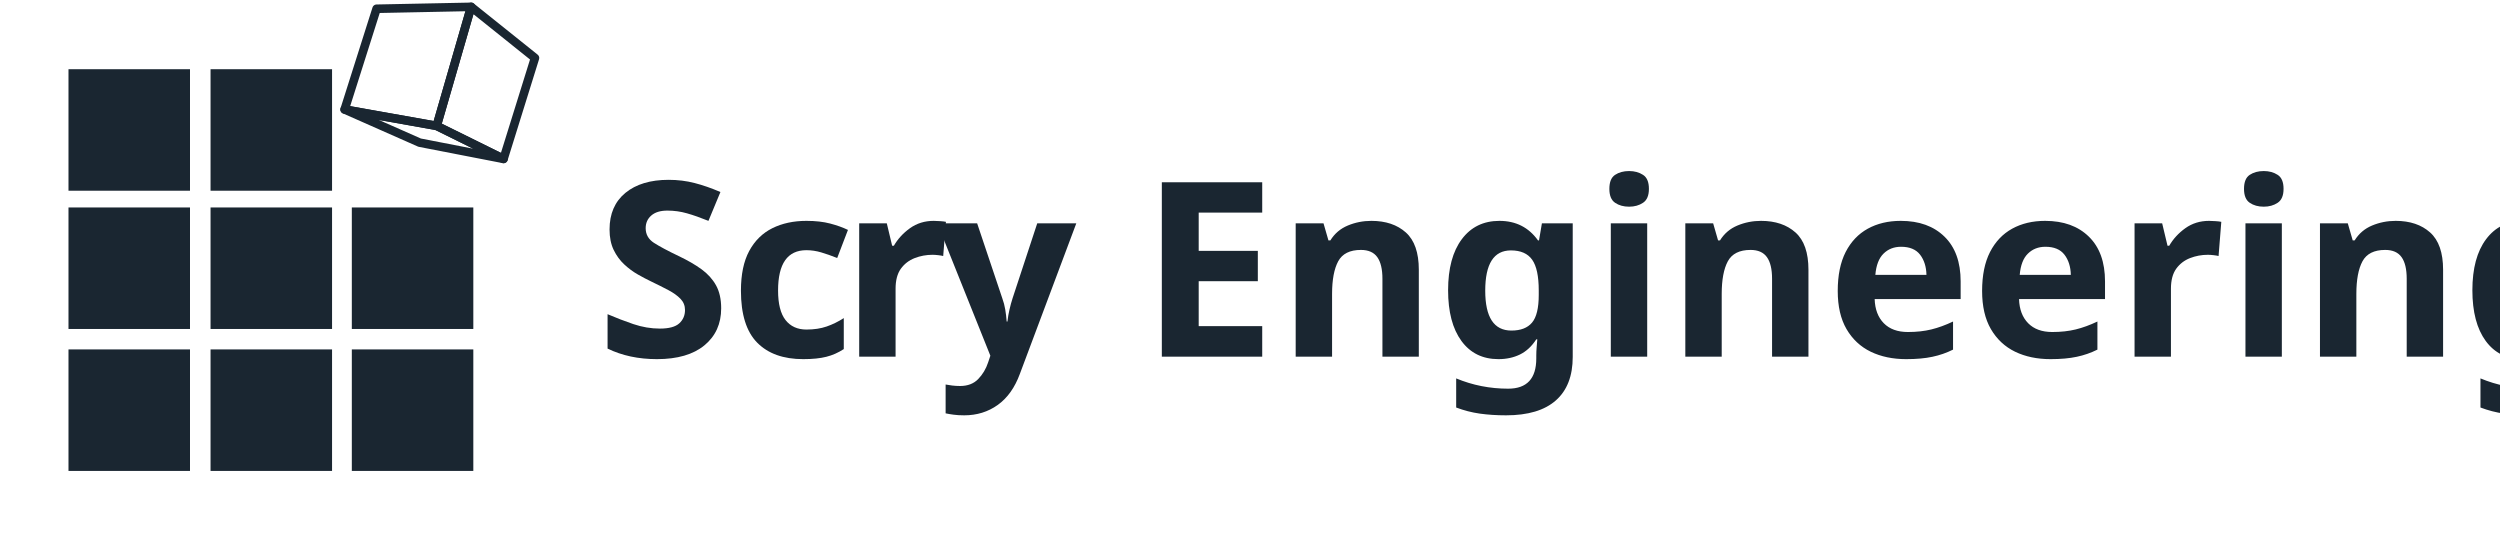
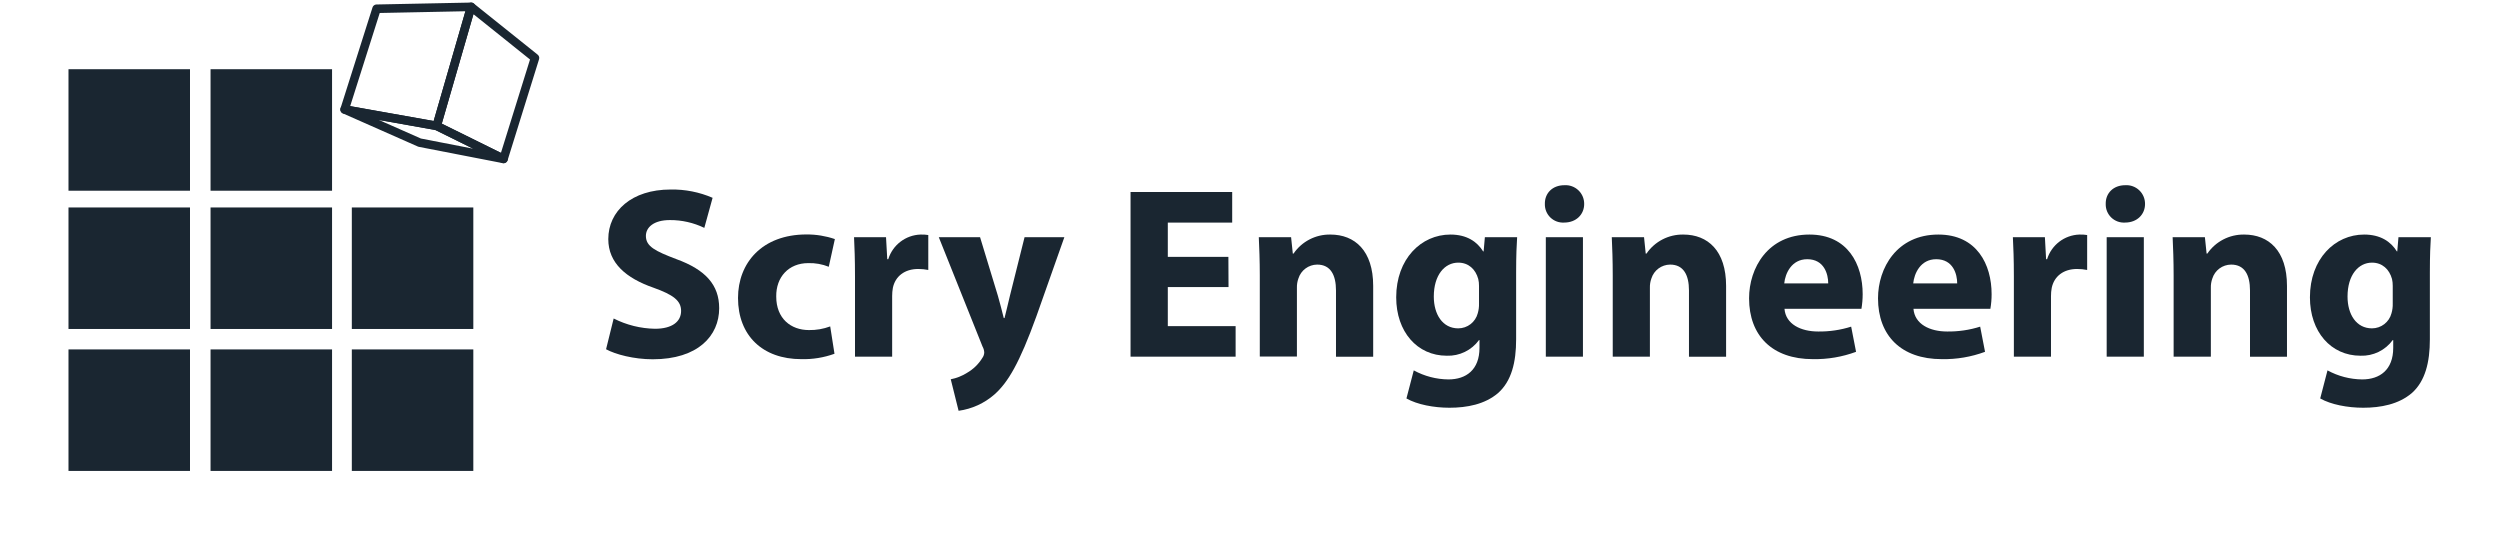
<svg xmlns="http://www.w3.org/2000/svg" id="Layer_1" data-name="Layer 1" viewBox="0 0 730 158">
  <defs>
-     <style>.cls-1,.cls-3{fill:#1a2631;}.cls-2{fill:none;stroke:#1a2631;stroke-linecap:round;stroke-linejoin:round;stroke-width:2.5px;}.cls-3{font-size:71.33px;font-family:MyriadPro-Bold, Myriad Pro;font-weight:700;letter-spacing:0.01em;}.cls-4{letter-spacing:0em;}.cls-5{letter-spacing:0.02em;}.cls-6{letter-spacing:0em;}</style>
+     <style>.cls-1{fill:#1a2631;}.cls-2{fill:none;stroke:#1a2631;stroke-linecap:round;stroke-linejoin:round;stroke-width:2.5px;}</style>
  </defs>
  <rect class="cls-1" x="61.48" y="60.59" width="35.48" height="35.48" transform="translate(158.44 156.65) rotate(180)" />
  <rect class="cls-1" x="20" y="60.59" width="35.48" height="35.48" transform="translate(75.48 156.65) rotate(180)" />
  <rect class="cls-1" x="61.48" y="20.21" width="35.48" height="35.48" transform="translate(158.44 75.9) rotate(180)" />
  <polygon class="cls-2" points="147.03 46.41 127.51 36.76 137.57 2 156.21 16.93 147.03 46.41" />
  <polygon class="cls-2" points="147.03 46.41 127.51 36.76 100.63 31.97 122.53 41.65 147.03 46.41" />
  <polygon class="cls-2" points="100.63 31.97 127.51 36.76 137.57 2 109.96 2.56 100.63 31.97" />
  <rect class="cls-1" x="20" y="20.21" width="35.48" height="35.48" transform="translate(75.48 75.9) rotate(180)" />
  <rect class="cls-1" x="102.74" y="60.59" width="35.48" height="35.48" transform="translate(240.95 156.65) rotate(180)" />
  <rect class="cls-1" x="61.48" y="102.04" width="35.48" height="35.48" transform="translate(158.44 239.55) rotate(180)" />
  <rect class="cls-1" x="20" y="102.04" width="35.48" height="35.48" transform="translate(75.48 239.55) rotate(180)" />
  <rect class="cls-1" x="102.74" y="102.04" width="35.48" height="35.48" transform="translate(240.95 239.55) rotate(180)" />
-   <text class="cls-3" transform="translate(174.13 104.15)">S<tspan class="cls-4" x="39.02" y="0">c</tspan>
-     <tspan class="cls-5" x="71.19" y="0">r</tspan>
-     <tspan class="cls-6" x="99.57" y="0">y Engineering</tspan>
-   </text>
+   <path class="cls-1" d="M179.19,93a27.74,27.74,0,0,0,12.06,3c5,0,7.63-2.07,7.63-5.21,0-3-2.28-4.71-8.06-6.78-8-2.78-13.2-7.2-13.2-14.19,0-8.2,6.85-14.48,18.19-14.48a29.53,29.53,0,0,1,12.27,2.42l-2.42,8.78a22.84,22.84,0,0,0-10.06-2.28c-4.71,0-7,2.13-7,4.63,0,3.07,2.71,4.42,8.91,6.78C206,78.76,210,83.18,210,90c0,8.06-6.21,14.91-19.4,14.91-5.5,0-10.92-1.43-13.63-2.93Z" />
+   <path class="cls-1" d="M243.67,103.3a26.53,26.53,0,0,1-9.7,1.57C222.7,104.87,215.5,98,215.5,87c0-10.2,7-18.54,20-18.54a25.13,25.13,0,0,1,8.28,1.35L242,77.9A14.83,14.83,0,0,0,236,76.83c-5.71,0-9.42,4.07-9.34,9.77,0,6.42,4.28,9.78,9.55,9.78a16.78,16.78,0,0,0,6.21-1.07Z" />
+   <path class="cls-1" d="M249.66,80.75c0-5.13-.14-8.48-.28-11.48h9.34l.36,6.42h.29a10.23,10.23,0,0,1,9.41-7.2,11.33,11.33,0,0,1,2.28.14v10.2a15.64,15.64,0,0,0-2.92-.29c-4,0-6.71,2.14-7.42,5.5a13,13,0,0,0-.21,2.42v17.69H249.66Z" />
+   <path class="cls-1" d="M286.18,69.27l5.21,17.12c.57,2.07,1.28,4.64,1.71,6.49h.22c.5-1.85,1.07-4.49,1.57-6.49l4.28-17.12h11.62l-8.13,23c-5,13.84-8.34,19.4-12.27,22.9a20,20,0,0,1-10.48,4.78l-2.29-9.2a13.76,13.76,0,0,0,4.71-1.86,12.54,12.54,0,0,0,4.5-4.35,2.88,2.88,0,0,0,.57-1.57,3.88,3.88,0,0,0-.5-1.78L274.13,69.27Z" />
+   <path class="cls-1" d="M358.73,83.82H341V95.24H360.8v8.91H330.12V56.07H359.8V65H341V75h17.69Z" />
+   <path class="cls-1" d="M367.86,80.4c0-4.35-.15-8.06-.29-11.13H377l.5,4.78h.21a12.77,12.77,0,0,1,10.77-5.56c7.13,0,12.49,4.7,12.49,15v20.68H390.11V84.82c0-4.49-1.57-7.56-5.49-7.56a5.78,5.78,0,0,0-5.49,4.07A7.33,7.33,0,0,0,378.7,84v20.11H367.86Z" />
+   <path class="cls-1" d="M443,69.27c-.14,2.21-.29,5.14-.29,10.34V99.09c0,6.7-1.35,12.2-5.28,15.69-3.85,3.28-9.06,4.28-14.19,4.28-4.57,0-9.42-.93-12.56-2.71l2.14-8.2a21.51,21.51,0,0,0,10.13,2.64c5.14,0,9.06-2.79,9.06-9.21V99.3h-.14a11.15,11.15,0,0,1-9.42,4.57c-8.63,0-14.76-7-14.76-17.05,0-11.2,7.27-18.33,15.83-18.33,4.78,0,7.78,2.06,9.56,4.92h.14l.36-4.14Zm-11.13,14.2a8.17,8.17,0,0,0-.22-2c-.78-2.86-2.85-4.78-5.84-4.78-3.93,0-7.14,3.57-7.14,9.91,0,5.21,2.57,9.28,7.14,9.28a5.89,5.89,0,0,0,5.7-4.42,9.13,9.13,0,0,0,.36-2.86Z" />
+   <path class="cls-1" d="M462.58,59.57c0,3-2.28,5.42-5.85,5.42a5.3,5.3,0,0,1-5.63-5.42c-.07-3.14,2.21-5.49,5.7-5.49A5.43,5.43,0,0,1,462.58,59.57Zm-11.2,44.58V69.27h10.84v34.88Z" />
+   <path class="cls-1" d="M470.92,80.4c0-4.35-.14-8.06-.28-11.13h9.42l.49,4.78h.22a12.77,12.77,0,0,1,10.77-5.56c7.13,0,12.48,4.7,12.48,15v20.68H493.18V84.82c0-4.49-1.57-7.56-5.49-7.56a5.78,5.78,0,0,0-5.49,4.07,7.33,7.33,0,0,0-.43,2.71v20.11H470.92Z" />
+   <path class="cls-1" d="M521.07,90.17c.36,4.5,4.78,6.63,9.85,6.63a30.61,30.61,0,0,0,9.62-1.42l1.43,7.35a34.54,34.54,0,0,1-12.62,2.14c-11.85,0-18.62-6.85-18.62-17.77,0-8.84,5.49-18.61,17.62-18.61,11.27,0,15.55,8.77,15.55,17.4a25.86,25.86,0,0,1-.36,4.28Zm12.77-7.42c0-2.64-1.14-7.06-6.13-7.06-4.57,0-6.43,4.14-6.71,7.06Z" />
+   <path class="cls-1" d="M558.73,90.17c.36,4.5,4.78,6.63,9.85,6.63a30.67,30.67,0,0,0,9.63-1.42l1.42,7.35A34.51,34.51,0,0,1,567,104.87c-11.84,0-18.62-6.85-18.62-17.77,0-8.84,5.49-18.61,17.62-18.61,11.27,0,15.55,8.77,15.55,17.4a24.79,24.79,0,0,1-.36,4.28Zm12.77-7.42c0-2.64-1.14-7.06-6.13-7.06-4.57,0-6.42,4.14-6.71,7.06Z" />
+   <path class="cls-1" d="M588.05,80.75c0-5.13-.14-8.48-.29-11.48h9.35l.35,6.42h.29a10.23,10.23,0,0,1,9.42-7.2,11.38,11.38,0,0,1,2.28.14v10.2a15.76,15.76,0,0,0-2.93-.29c-4,0-6.7,2.14-7.41,5.5a12.16,12.16,0,0,0-.22,2.42v17.69H588.05Z" />
+   <path class="cls-1" d="M626.35,59.57c0,3-2.28,5.42-5.85,5.42a5.3,5.3,0,0,1-5.63-5.42c-.07-3.14,2.21-5.49,5.7-5.49A5.43,5.43,0,0,1,626.35,59.57Zm-11.2,44.58V69.27H626v34.88Z" />
+   <path class="cls-1" d="M634.7,80.4c0-4.35-.15-8.06-.29-11.13h9.42l.5,4.78h.21a12.79,12.79,0,0,1,10.77-5.56c7.14,0,12.49,4.7,12.49,15v20.68H657V84.82c0-4.49-1.57-7.56-5.49-7.56A5.78,5.78,0,0,0,646,81.33a7.33,7.33,0,0,0-.43,2.71v20.11H634.7Z" />
+   <path class="cls-1" d="M709.81,69.27c-.14,2.21-.29,5.14-.29,10.34V99.09c0,6.7-1.35,12.2-5.27,15.69-3.86,3.28-9.06,4.28-14.2,4.28-4.57,0-9.42-.93-12.55-2.71l2.13-8.2a21.55,21.55,0,0,0,10.13,2.64c5.14,0,9.06-2.79,9.06-9.21V99.3h-.14a11.15,11.15,0,0,1-9.42,4.57c-8.63,0-14.76-7-14.76-17.05,0-11.2,7.27-18.33,15.83-18.33,4.78,0,7.78,2.06,9.56,4.92H700l.35-4.14Zm-11.13,14.2a8.71,8.71,0,0,0-.21-2c-.79-2.86-2.86-4.78-5.85-4.78-3.93,0-7.14,3.57-7.14,9.91,0,5.21,2.57,9.28,7.14,9.28a5.89,5.89,0,0,0,5.7-4.42,9.13,9.13,0,0,0,.36-2.86Z" />
</svg>
